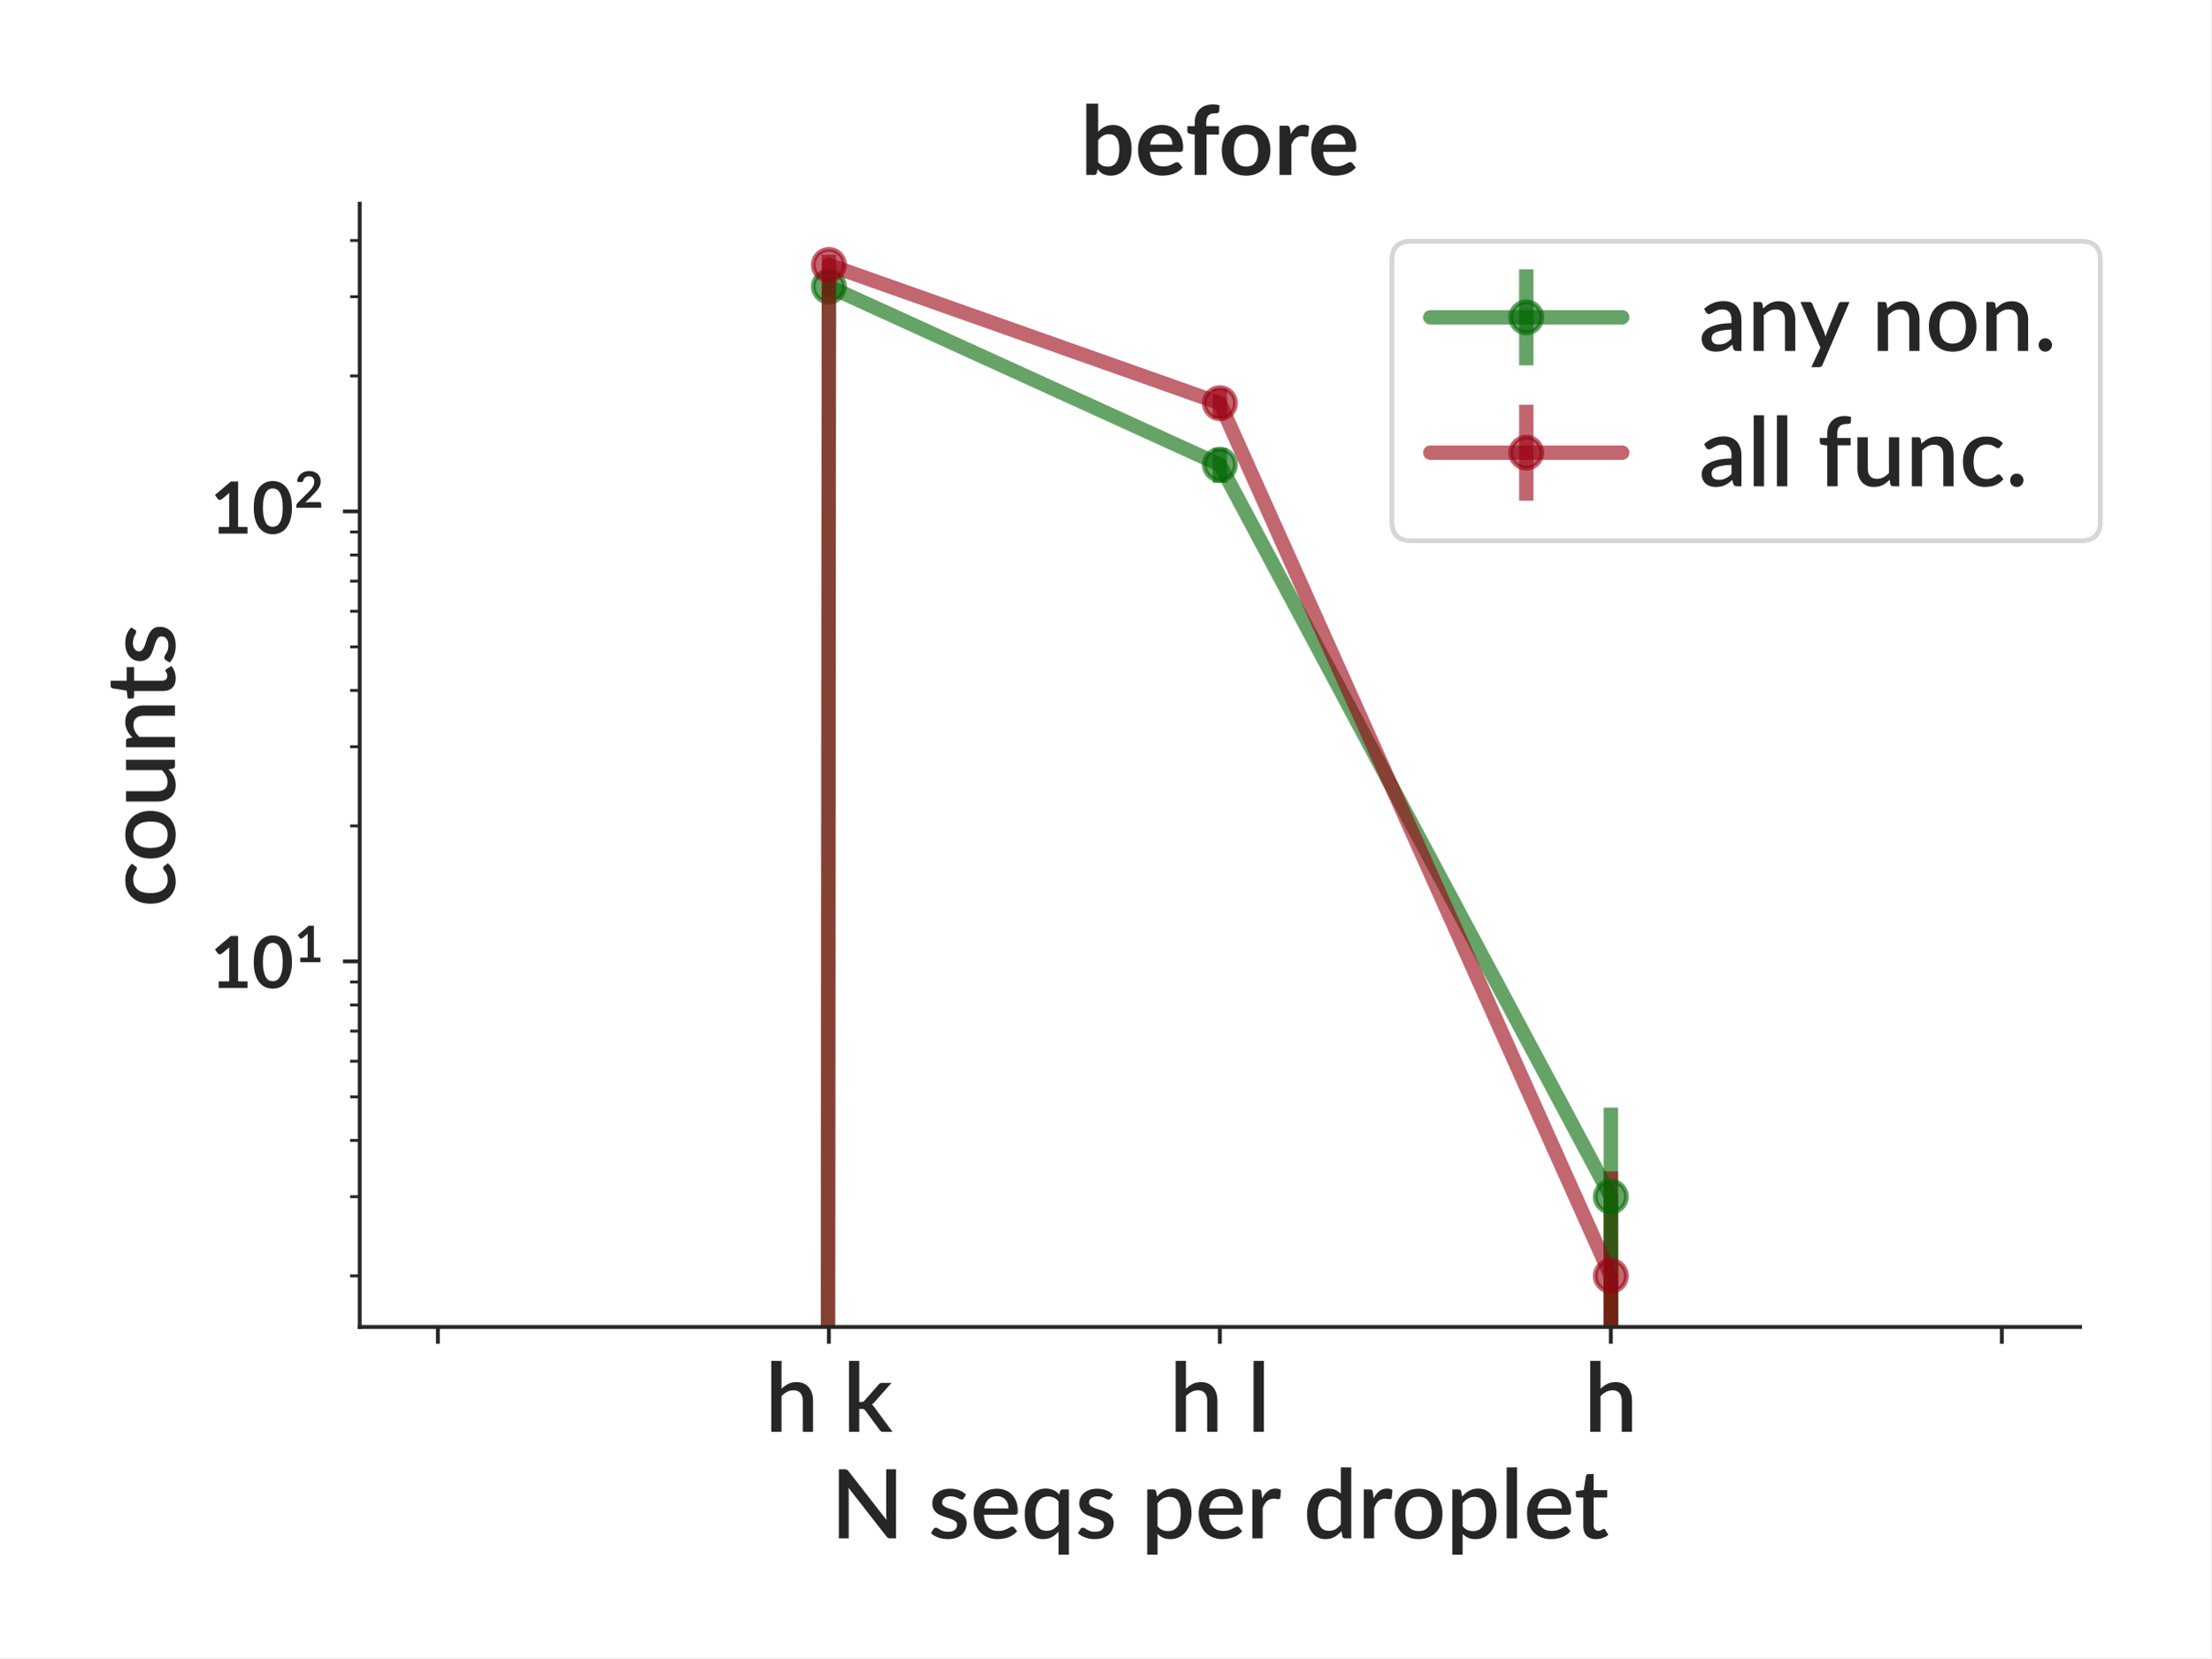
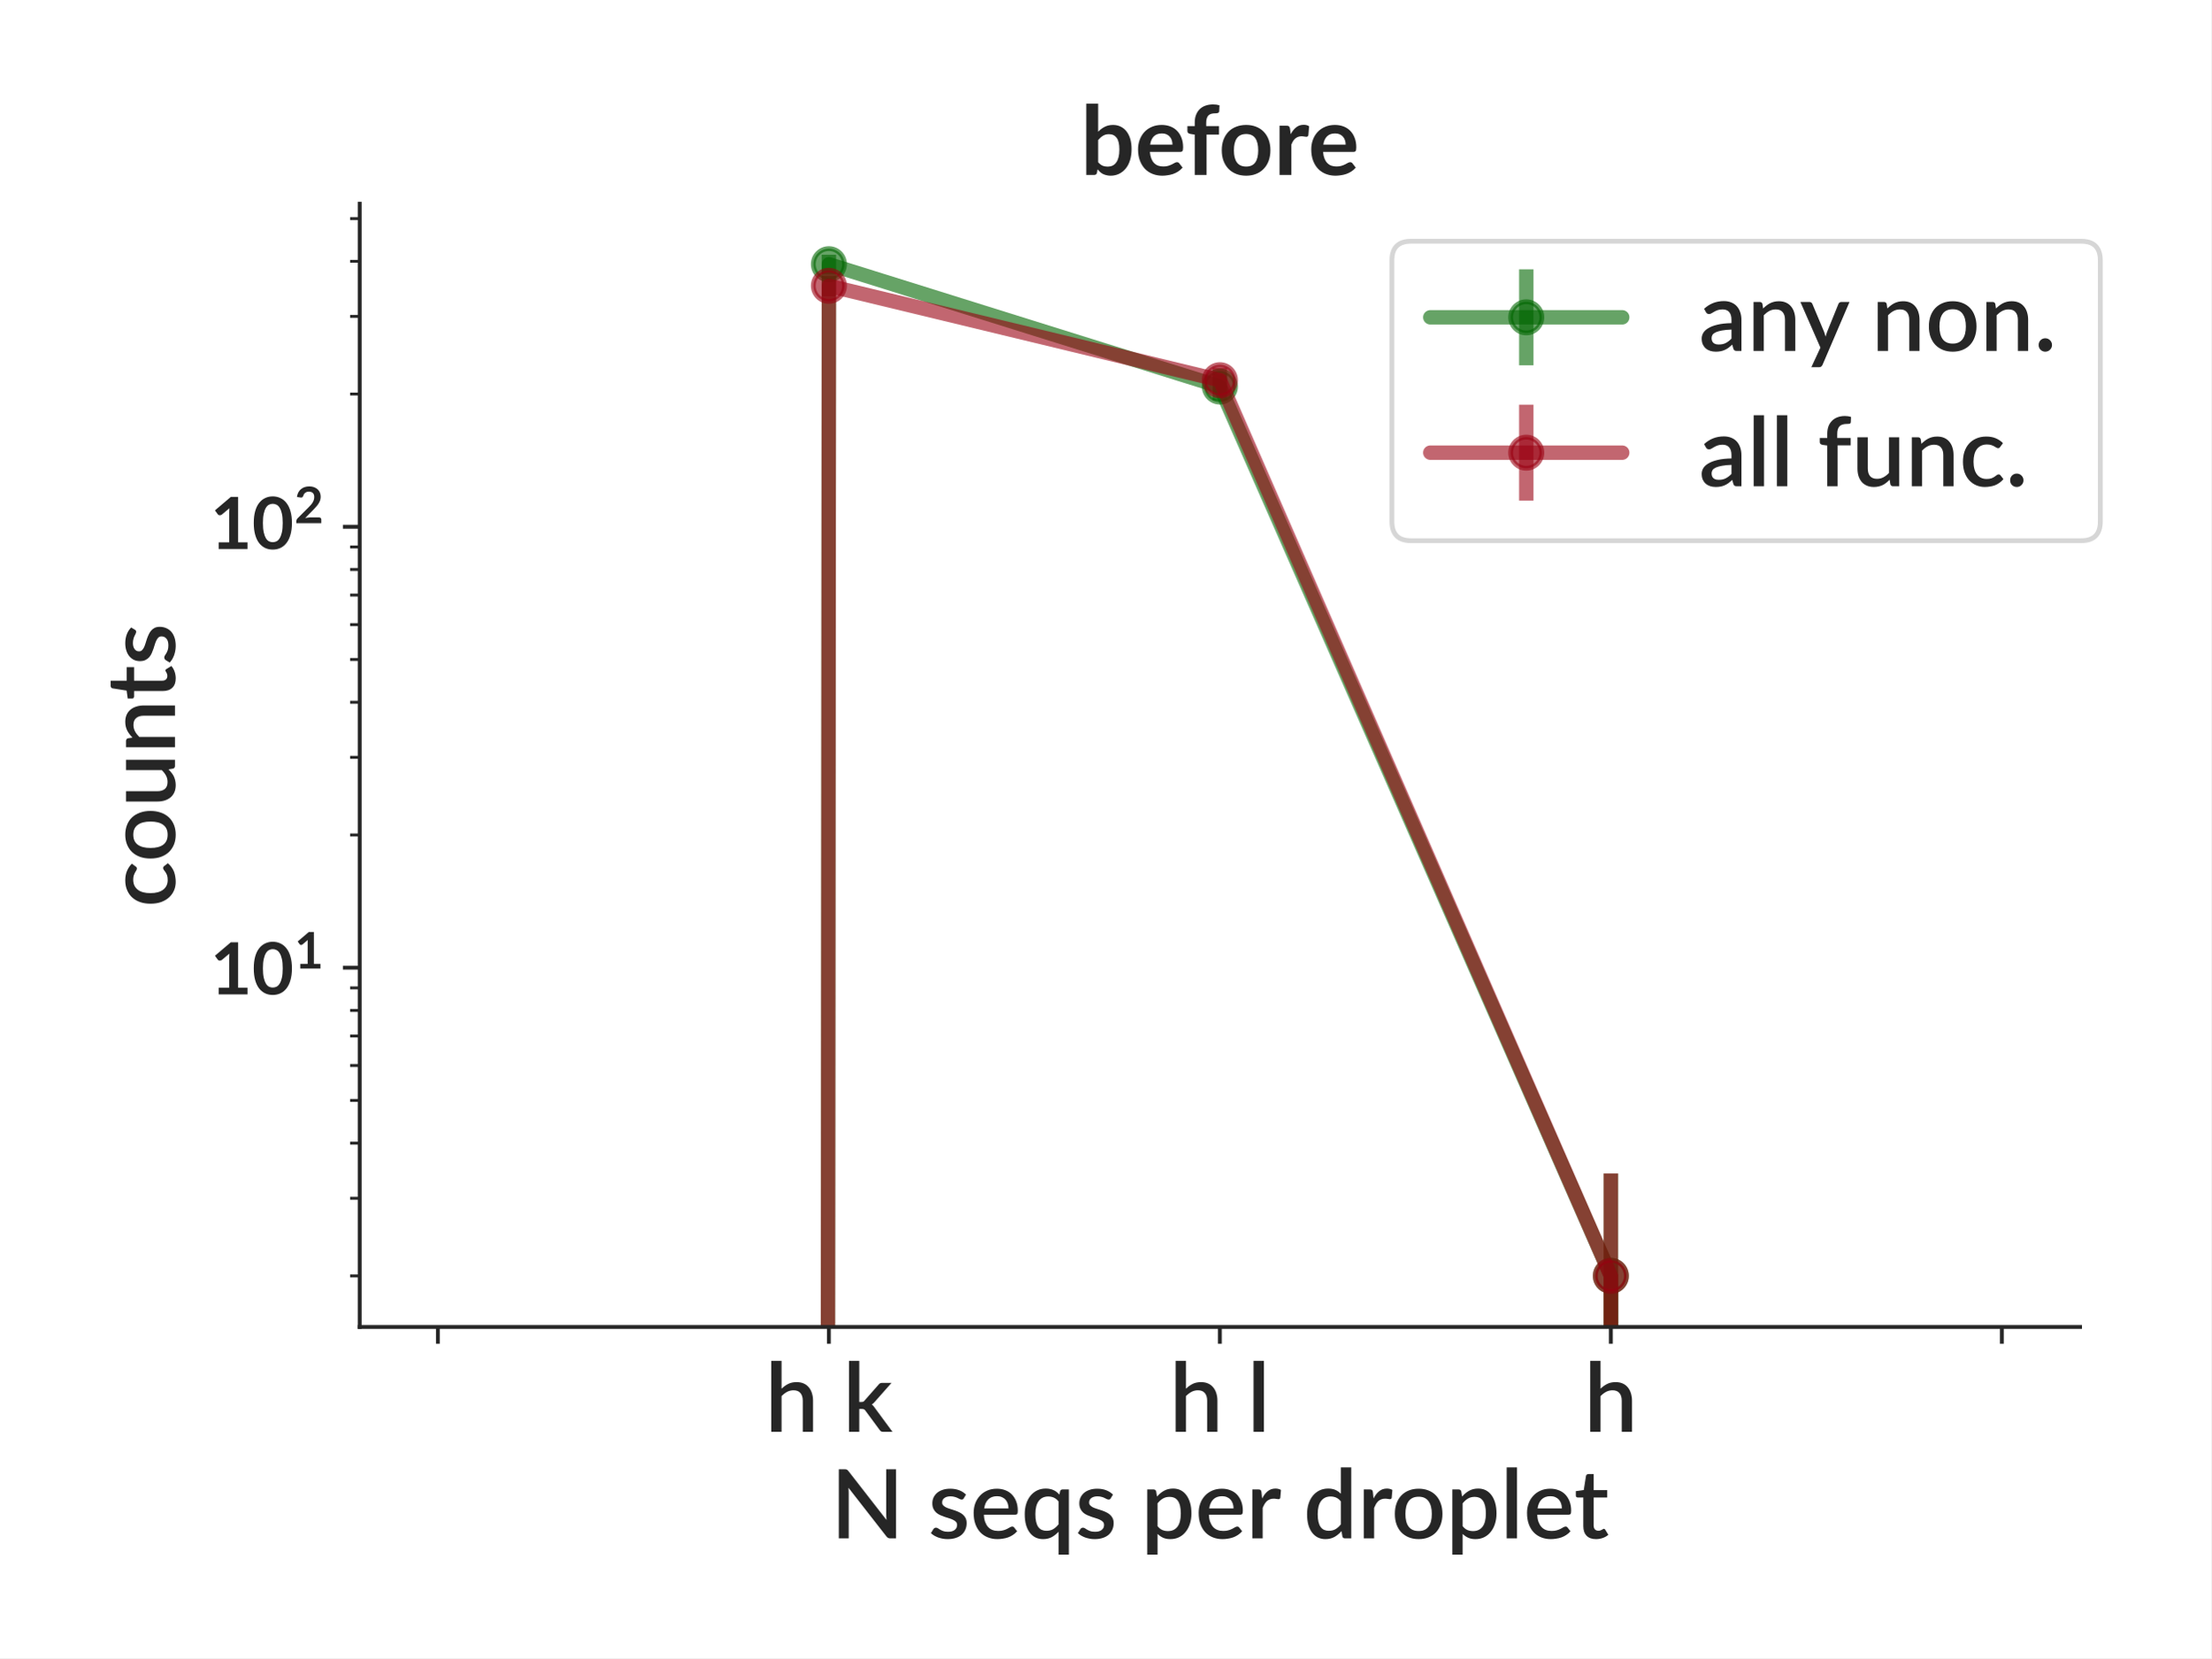
<svg xmlns="http://www.w3.org/2000/svg" xmlns:xlink="http://www.w3.org/1999/xlink" height="345.6pt" version="1.1" viewBox="0 0 460.8 345.6" width="460.8pt">
  <defs>
    <style type="text/css">
*{stroke-linecap:butt;stroke-linejoin:round;}
  </style>
  </defs>
  <g id="figure_1">
    <g id="patch_1">
      <path d="M 0 345.6  L 460.8 345.6  L 460.8 0  L 0 0  z " style="fill:#ffffff;" />
    </g>
    <g id="axes_1">
      <g id="patch_2">
        <path d="M 74.959 276.581  L 433.492 276.581  L 433.492 42.459  L 74.959 42.459  z " style="fill:#ffffff;" />
      </g>
      <g id="matplotlib.axis_1">
        <g id="xtick_1">
          <g id="line2d_1">
            <defs>
-               <path d="M 0 0  L 0 3.5  " id="mf2b19b89ef" style="stroke:#262626;stroke-width:0.8;" />
+               <path d="M 0 0  L 0 3.5  " id="md477bd6f5a" style="stroke:#262626;stroke-width:0.8;" />
            </defs>
            <g>
-               <use style="fill:#262626;stroke:#262626;stroke-width:0.8;" x="91.256" xlink:href="#mf2b19b89ef" y="276.581" />
+               <use style="fill:#262626;stroke:#262626;stroke-width:0.8;" x="91.256" xlink:href="#md477bd6f5a" y="276.581" />
            </g>
          </g>
        </g>
        <g id="xtick_2">
          <g id="line2d_2">
            <g>
-               <use style="fill:#262626;stroke:#262626;stroke-width:0.8;" x="172.741" xlink:href="#mf2b19b89ef" y="276.581" />
+               <use style="fill:#262626;stroke:#262626;stroke-width:0.8;" x="172.741" xlink:href="#md477bd6f5a" y="276.581" />
            </g>
          </g>
          <g id="text_1">
            <text style="fill:#262626;font-family:Lato;font-size:20px;font-style:normal;font-weight:600;text-anchor:middle;" transform="rotate(-0, 172.741, 298.4406)" x="172.741" y="298.441">h k</text>
          </g>
        </g>
        <g id="xtick_3">
          <g id="line2d_3">
            <g>
-               <use style="fill:#262626;stroke:#262626;stroke-width:0.8;" x="254.226" xlink:href="#mf2b19b89ef" y="276.581" />
+               <use style="fill:#262626;stroke:#262626;stroke-width:0.8;" x="254.226" xlink:href="#md477bd6f5a" y="276.581" />
            </g>
          </g>
          <g id="text_2">
            <text style="fill:#262626;font-family:Lato;font-size:20px;font-style:normal;font-weight:600;text-anchor:middle;" transform="rotate(-0, 254.2257, 298.4406)" x="254.226" y="298.441">h l</text>
          </g>
        </g>
        <g id="xtick_4">
          <g id="line2d_4">
            <g>
-               <use style="fill:#262626;stroke:#262626;stroke-width:0.8;" x="335.71" xlink:href="#mf2b19b89ef" y="276.581" />
+               <use style="fill:#262626;stroke:#262626;stroke-width:0.8;" x="335.71" xlink:href="#md477bd6f5a" y="276.581" />
            </g>
          </g>
          <g id="text_3">
            <text style="fill:#262626;font-family:Lato;font-size:20px;font-style:normal;font-weight:600;text-anchor:middle;" transform="rotate(-0, 335.7104, 298.4406)" x="335.71" y="298.441">h</text>
          </g>
        </g>
        <g id="xtick_5">
          <g id="line2d_5">
            <g>
-               <use style="fill:#262626;stroke:#262626;stroke-width:0.8;" x="417.195" xlink:href="#mf2b19b89ef" y="276.581" />
+               <use style="fill:#262626;stroke:#262626;stroke-width:0.8;" x="417.195" xlink:href="#md477bd6f5a" y="276.581" />
            </g>
          </g>
        </g>
        <g id="text_4">
          <text style="fill:#262626;font-family:Lato;font-size:20px;font-style:normal;font-weight:600;text-anchor:middle;" transform="rotate(-0, 254.2257, 320.65)" x="254.226" y="320.65">N seqs per droplet</text>
        </g>
      </g>
      <g id="matplotlib.axis_2">
        <g id="ytick_1">
          <g id="line2d_6">
            <defs>
-               <path d="M 0 0  L -3.5 0  " id="m60a8450f97" style="stroke:#262626;stroke-width:0.8;" />
+               <path d="M 0 0  L -3.5 0  " id="m08d6189e50" style="stroke:#262626;stroke-width:0.8;" />
            </defs>
            <g>
-               <use style="fill:#262626;stroke:#262626;stroke-width:0.8;" x="74.959" xlink:href="#m60a8450f97" y="200.382" />
+               <use style="fill:#262626;stroke:#262626;stroke-width:0.8;" x="74.959" xlink:href="#m08d6189e50" y="201.7" />
            </g>
          </g>
          <g id="text_5">
-             <g style="fill:#262626;" transform="translate(43.80938 205.9541)">
+             <g style="fill:#262626;" transform="translate(43.80938 207.2718)">
              <text>
                <tspan style="font-family:Lato;font-size:15px;font-style:bold;font-weight:bold;" x="0 8.7" y="-0.017">10</tspan>
                <tspan style="font-family:Lato;font-size:10.5px;font-style:bold;font-weight:bold;" x="17.534" y="-5.398">1</tspan>
              </text>
            </g>
          </g>
        </g>
        <g id="ytick_2">
          <g id="line2d_7">
            <g>
-               <use style="fill:#262626;stroke:#262626;stroke-width:0.8;" x="74.959" xlink:href="#m60a8450f97" y="106.59" />
+               <use style="fill:#262626;stroke:#262626;stroke-width:0.8;" x="74.959" xlink:href="#m08d6189e50" y="109.793" />
            </g>
          </g>
          <g id="text_6">
-             <g style="fill:#262626;" transform="translate(43.80938 112.1625)">
+             <g style="fill:#262626;" transform="translate(43.80938 115.3653)">
              <text>
                <tspan style="font-family:Lato;font-size:15px;font-style:bold;font-weight:bold;" x="0 8.7" y="-0.941">10</tspan>
                <tspan style="font-family:Lato;font-size:10.5px;font-style:bold;font-weight:bold;" x="17.534" y="-6.322">2</tspan>
              </text>
            </g>
          </g>
        </g>
        <g id="ytick_3">
          <g id="line2d_8">
            <defs>
-               <path d="M 0 0  L -2 0  " id="m067947c9b3" style="stroke:#262626;stroke-width:0.6;" />
+               <path d="M 0 0  L -2 0  " id="m0957e1359a" style="stroke:#262626;stroke-width:0.6;" />
            </defs>
            <g>
-               <use style="fill:#262626;stroke:#262626;stroke-width:0.6;" x="74.959" xlink:href="#m067947c9b3" y="265.939" />
+               <use style="fill:#262626;stroke:#262626;stroke-width:0.6;" x="74.959" xlink:href="#m0957e1359a" y="265.939" />
            </g>
          </g>
        </g>
        <g id="ytick_4">
          <g id="line2d_9">
            <g>
-               <use style="fill:#262626;stroke:#262626;stroke-width:0.6;" x="74.959" xlink:href="#m067947c9b3" y="249.423" />
+               <use style="fill:#262626;stroke:#262626;stroke-width:0.6;" x="74.959" xlink:href="#m0957e1359a" y="249.755" />
            </g>
          </g>
        </g>
        <g id="ytick_5">
          <g id="line2d_10">
            <g>
-               <use style="fill:#262626;stroke:#262626;stroke-width:0.6;" x="74.959" xlink:href="#m067947c9b3" y="237.705" />
+               <use style="fill:#262626;stroke:#262626;stroke-width:0.6;" x="74.959" xlink:href="#m0957e1359a" y="238.273" />
            </g>
          </g>
        </g>
        <g id="ytick_6">
          <g id="line2d_11">
            <g>
-               <use style="fill:#262626;stroke:#262626;stroke-width:0.6;" x="74.959" xlink:href="#m067947c9b3" y="228.616" />
+               <use style="fill:#262626;stroke:#262626;stroke-width:0.6;" x="74.959" xlink:href="#m0957e1359a" y="229.366" />
            </g>
          </g>
        </g>
        <g id="ytick_7">
          <g id="line2d_12">
            <g>
-               <use style="fill:#262626;stroke:#262626;stroke-width:0.6;" x="74.959" xlink:href="#m067947c9b3" y="221.189" />
+               <use style="fill:#262626;stroke:#262626;stroke-width:0.6;" x="74.959" xlink:href="#m0957e1359a" y="222.089" />
            </g>
          </g>
        </g>
        <g id="ytick_8">
          <g id="line2d_13">
            <g>
-               <use style="fill:#262626;stroke:#262626;stroke-width:0.6;" x="74.959" xlink:href="#m067947c9b3" y="214.91" />
+               <use style="fill:#262626;stroke:#262626;stroke-width:0.6;" x="74.959" xlink:href="#m0957e1359a" y="215.936" />
            </g>
          </g>
        </g>
        <g id="ytick_9">
          <g id="line2d_14">
            <g>
-               <use style="fill:#262626;stroke:#262626;stroke-width:0.6;" x="74.959" xlink:href="#m067947c9b3" y="209.471" />
+               <use style="fill:#262626;stroke:#262626;stroke-width:0.6;" x="74.959" xlink:href="#m0957e1359a" y="210.606" />
            </g>
          </g>
        </g>
        <g id="ytick_10">
          <g id="line2d_15">
            <g>
-               <use style="fill:#262626;stroke:#262626;stroke-width:0.6;" x="74.959" xlink:href="#m067947c9b3" y="204.673" />
+               <use style="fill:#262626;stroke:#262626;stroke-width:0.6;" x="74.959" xlink:href="#m0957e1359a" y="205.905" />
            </g>
          </g>
        </g>
        <g id="ytick_11">
          <g id="line2d_16">
            <g>
-               <use style="fill:#262626;stroke:#262626;stroke-width:0.6;" x="74.959" xlink:href="#m067947c9b3" y="172.148" />
+               <use style="fill:#262626;stroke:#262626;stroke-width:0.6;" x="74.959" xlink:href="#m0957e1359a" y="174.033" />
            </g>
          </g>
        </g>
        <g id="ytick_12">
          <g id="line2d_17">
            <g>
-               <use style="fill:#262626;stroke:#262626;stroke-width:0.6;" x="74.959" xlink:href="#m067947c9b3" y="155.632" />
+               <use style="fill:#262626;stroke:#262626;stroke-width:0.6;" x="74.959" xlink:href="#m0957e1359a" y="157.849" />
            </g>
          </g>
        </g>
        <g id="ytick_13">
          <g id="line2d_18">
            <g>
-               <use style="fill:#262626;stroke:#262626;stroke-width:0.6;" x="74.959" xlink:href="#m067947c9b3" y="143.914" />
+               <use style="fill:#262626;stroke:#262626;stroke-width:0.6;" x="74.959" xlink:href="#m0957e1359a" y="146.366" />
            </g>
          </g>
        </g>
        <g id="ytick_14">
          <g id="line2d_19">
            <g>
-               <use style="fill:#262626;stroke:#262626;stroke-width:0.6;" x="74.959" xlink:href="#m067947c9b3" y="134.824" />
+               <use style="fill:#262626;stroke:#262626;stroke-width:0.6;" x="74.959" xlink:href="#m0957e1359a" y="137.46" />
            </g>
          </g>
        </g>
        <g id="ytick_15">
          <g id="line2d_20">
            <g>
-               <use style="fill:#262626;stroke:#262626;stroke-width:0.6;" x="74.959" xlink:href="#m067947c9b3" y="127.398" />
+               <use style="fill:#262626;stroke:#262626;stroke-width:0.6;" x="74.959" xlink:href="#m0957e1359a" y="130.182" />
            </g>
          </g>
        </g>
        <g id="ytick_16">
          <g id="line2d_21">
            <g>
-               <use style="fill:#262626;stroke:#262626;stroke-width:0.6;" x="74.959" xlink:href="#m067947c9b3" y="121.119" />
+               <use style="fill:#262626;stroke:#262626;stroke-width:0.6;" x="74.959" xlink:href="#m0957e1359a" y="124.03" />
            </g>
          </g>
        </g>
        <g id="ytick_17">
          <g id="line2d_22">
            <g>
-               <use style="fill:#262626;stroke:#262626;stroke-width:0.6;" x="74.959" xlink:href="#m067947c9b3" y="115.68" />
+               <use style="fill:#262626;stroke:#262626;stroke-width:0.6;" x="74.959" xlink:href="#m0957e1359a" y="118.7" />
            </g>
          </g>
        </g>
        <g id="ytick_18">
          <g id="line2d_23">
            <g>
-               <use style="fill:#262626;stroke:#262626;stroke-width:0.6;" x="74.959" xlink:href="#m067947c9b3" y="110.882" />
+               <use style="fill:#262626;stroke:#262626;stroke-width:0.6;" x="74.959" xlink:href="#m0957e1359a" y="113.998" />
            </g>
          </g>
        </g>
        <g id="ytick_19">
          <g id="line2d_24">
            <g>
-               <use style="fill:#262626;stroke:#262626;stroke-width:0.6;" x="74.959" xlink:href="#m067947c9b3" y="78.356" />
+               <use style="fill:#262626;stroke:#262626;stroke-width:0.6;" x="74.959" xlink:href="#m0957e1359a" y="82.126" />
            </g>
          </g>
        </g>
        <g id="ytick_20">
          <g id="line2d_25">
            <g>
-               <use style="fill:#262626;stroke:#262626;stroke-width:0.6;" x="74.959" xlink:href="#m067947c9b3" y="61.84" />
+               <use style="fill:#262626;stroke:#262626;stroke-width:0.6;" x="74.959" xlink:href="#m0957e1359a" y="65.943" />
            </g>
          </g>
        </g>
        <g id="ytick_21">
          <g id="line2d_26">
            <g>
-               <use style="fill:#262626;stroke:#262626;stroke-width:0.6;" x="74.959" xlink:href="#m067947c9b3" y="50.122" />
+               <use style="fill:#262626;stroke:#262626;stroke-width:0.6;" x="74.959" xlink:href="#m0957e1359a" y="54.46" />
+             </g>
+           </g>
+         </g>
+         <g id="ytick_22">
+           <g id="line2d_27">
+             <g>
+               <use style="fill:#262626;stroke:#262626;stroke-width:0.6;" x="74.959" xlink:href="#m0957e1359a" y="45.553" />
            </g>
          </g>
        </g>
        <g id="text_7">
          <text style="fill:#262626;font-family:Lato;font-size:20px;font-style:normal;font-weight:600;text-anchor:middle;" transform="rotate(-90, 36.45938, 159.5203)" x="36.459" y="159.52">counts</text>
        </g>
      </g>
      <g id="LineCollection_1">
-         <path clip-path="url(#p97be3a6481)" style="fill:none;stroke:#006600;stroke-opacity:0.6;stroke-width:3;" />
-         <path clip-path="url(#p97be3a6481)" d="M 172.741 62.082  L 172.741 57.494  " style="fill:none;stroke:#006600;stroke-opacity:0.6;stroke-width:3;" />
-         <path clip-path="url(#p97be3a6481)" d="M 254.226 100.639  L 254.226 93.391  " style="fill:none;stroke:#006600;stroke-opacity:0.6;stroke-width:3;" />
-         <path clip-path="url(#p97be3a6481)" d="M 335.71 284.503  L 335.71 230.859  " style="fill:none;stroke:#006600;stroke-opacity:0.6;stroke-width:3;" />
-         <path clip-path="url(#p97be3a6481)" style="fill:none;stroke:#006600;stroke-opacity:0.6;stroke-width:3;" />
+         <path clip-path="url(#p697b1e36bb)" style="fill:none;stroke:#006600;stroke-opacity:0.6;stroke-width:3;" />
+         <path clip-path="url(#p697b1e36bb)" d="M 172.741 57.126  L 172.741 53.101  " style="fill:none;stroke:#006600;stroke-opacity:0.6;stroke-width:3;" />
+         <path clip-path="url(#p697b1e36bb)" d="M 254.226 83.429  L 254.226 77.885  " style="fill:none;stroke:#006600;stroke-opacity:0.6;stroke-width:3;" />
+         <path clip-path="url(#p697b1e36bb)" d="M 335.71 314.952  L 335.71 244.593  " style="fill:none;stroke:#006600;stroke-opacity:0.6;stroke-width:3;" />
+         <path clip-path="url(#p697b1e36bb)" style="fill:none;stroke:#006600;stroke-opacity:0.6;stroke-width:3;" />
      </g>
      <g id="LineCollection_2">
-         <path clip-path="url(#p97be3a6481)" style="fill:none;stroke:#990012;stroke-opacity:0.6;stroke-width:3;" />
-         <path clip-path="url(#p97be3a6481)" d="M 172.741 57.441  L 172.741 53.101  " style="fill:none;stroke:#990012;stroke-opacity:0.6;stroke-width:3;" />
-         <path clip-path="url(#p97be3a6481)" d="M 254.226 87.24  L 254.226 81.052  " style="fill:none;stroke:#990012;stroke-opacity:0.6;stroke-width:3;" />
-         <path clip-path="url(#p97be3a6481)" d="M 335.71 315.958  L 335.71 244.155  " style="fill:none;stroke:#990012;stroke-opacity:0.6;stroke-width:3;" />
-         <path clip-path="url(#p97be3a6481)" style="fill:none;stroke:#990012;stroke-opacity:0.6;stroke-width:3;" />
-       </g>
-       <g id="line2d_27">
-         <path clip-path="url(#p97be3a6481)" d="M 172.492 346.6  L 172.741 59.724  L 254.226 96.854  L 335.71 249.423  L 335.795 346.6  " style="fill:none;stroke:#006600;stroke-linecap:round;stroke-opacity:0.6;stroke-width:3;" />
+         <path clip-path="url(#p697b1e36bb)" style="fill:none;stroke:#990012;stroke-opacity:0.6;stroke-width:3;" />
+         <path clip-path="url(#p697b1e36bb)" d="M 172.741 61.749  L 172.741 57.49  " style="fill:none;stroke:#990012;stroke-opacity:0.6;stroke-width:3;" />
+         <path clip-path="url(#p697b1e36bb)" d="M 254.226 82.059  L 254.226 76.606  " style="fill:none;stroke:#990012;stroke-opacity:0.6;stroke-width:3;" />
+         <path clip-path="url(#p697b1e36bb)" d="M 335.71 314.952  L 335.71 244.593  " style="fill:none;stroke:#990012;stroke-opacity:0.6;stroke-width:3;" />
+         <path clip-path="url(#p697b1e36bb)" style="fill:none;stroke:#990012;stroke-opacity:0.6;stroke-width:3;" />
+       </g>
+       <g id="line2d_28">
+         <path clip-path="url(#p697b1e36bb)" d="M 172.483 346.6  L 172.741 55.063  L 254.226 80.561  L 335.71 265.939  L 335.782 346.6  " style="fill:none;stroke:#006600;stroke-linecap:round;stroke-opacity:0.6;stroke-width:3;" />
        <defs>
-           <path d="M 0 3.25  C 0.862 3.25 1.689 2.908 2.298 2.298  C 2.908 1.689 3.25 0.862 3.25 0  C 3.25 -0.862 2.908 -1.689 2.298 -2.298  C 1.689 -2.908 0.862 -3.25 0 -3.25  C -0.862 -3.25 -1.689 -2.908 -2.298 -2.298  C -2.908 -1.689 -3.25 -0.862 -3.25 0  C -3.25 0.862 -2.908 1.689 -2.298 2.298  C -1.689 2.908 -0.862 3.25 0 3.25  z " id="mce2dabb8a2" style="stroke:#006600;stroke-opacity:0.6;" />
+           <path d="M 0 3.25  C 0.862 3.25 1.689 2.908 2.298 2.298  C 2.908 1.689 3.25 0.862 3.25 0  C 3.25 -0.862 2.908 -1.689 2.298 -2.298  C 1.689 -2.908 0.862 -3.25 0 -3.25  C -0.862 -3.25 -1.689 -2.908 -2.298 -2.298  C -2.908 -1.689 -3.25 -0.862 -3.25 0  C -3.25 0.862 -2.908 1.689 -2.298 2.298  C -1.689 2.908 -0.862 3.25 0 3.25  z " id="mf8e69b3ff2" style="stroke:#006600;stroke-opacity:0.6;" />
        </defs>
-         <g clip-path="url(#p97be3a6481)">
-           <use style="fill:#006600;fill-opacity:0.6;stroke:#006600;stroke-opacity:0.6;" x="151.228" xlink:href="#mce2dabb8a2" y="24884.2" />
-           <use style="fill:#006600;fill-opacity:0.6;stroke:#006600;stroke-opacity:0.6;" x="172.741" xlink:href="#mce2dabb8a2" y="59.724" />
-           <use style="fill:#006600;fill-opacity:0.6;stroke:#006600;stroke-opacity:0.6;" x="254.226" xlink:href="#mce2dabb8a2" y="96.854" />
-           <use style="fill:#006600;fill-opacity:0.6;stroke:#006600;stroke-opacity:0.6;" x="335.71" xlink:href="#mce2dabb8a2" y="249.423" />
-           <use style="fill:#006600;fill-opacity:0.6;stroke:#006600;stroke-opacity:0.6;" x="357.102" xlink:href="#mce2dabb8a2" y="24884.2" />
-         </g>
-       </g>
-       <g id="line2d_28">
-         <path clip-path="url(#p97be3a6481)" d="M 172.488 346.6  L 172.741 55.214  L 254.226 84.029  L 335.71 265.939  L 335.78 346.6  " style="fill:none;stroke:#990012;stroke-linecap:round;stroke-opacity:0.6;stroke-width:3;" />
+         <g clip-path="url(#p697b1e36bb)">
+           <use style="fill:#006600;fill-opacity:0.6;stroke:#006600;stroke-opacity:0.6;" x="150.784" xlink:href="#mf8e69b3ff2" y="24884.2" />
+           <use style="fill:#006600;fill-opacity:0.6;stroke:#006600;stroke-opacity:0.6;" x="172.741" xlink:href="#mf8e69b3ff2" y="55.063" />
+           <use style="fill:#006600;fill-opacity:0.6;stroke:#006600;stroke-opacity:0.6;" x="254.226" xlink:href="#mf8e69b3ff2" y="80.561" />
+           <use style="fill:#006600;fill-opacity:0.6;stroke:#006600;stroke-opacity:0.6;" x="335.71" xlink:href="#mf8e69b3ff2" y="265.939" />
+           <use style="fill:#006600;fill-opacity:0.6;stroke:#006600;stroke-opacity:0.6;" x="357.53" xlink:href="#mf8e69b3ff2" y="24884.2" />
+         </g>
+       </g>
+       <g id="line2d_29">
+         <path clip-path="url(#p697b1e36bb)" d="M 172.487 346.6  L 172.741 59.562  L 254.226 79.24  L 335.71 265.939  L 335.782 346.6  " style="fill:none;stroke:#990012;stroke-linecap:round;stroke-opacity:0.6;stroke-width:3;" />
        <defs>
-           <path d="M 0 3.25  C 0.862 3.25 1.689 2.908 2.298 2.298  C 2.908 1.689 3.25 0.862 3.25 0  C 3.25 -0.862 2.908 -1.689 2.298 -2.298  C 1.689 -2.908 0.862 -3.25 0 -3.25  C -0.862 -3.25 -1.689 -2.908 -2.298 -2.298  C -2.908 -1.689 -3.25 -0.862 -3.25 0  C -3.25 0.862 -2.908 1.689 -2.298 2.298  C -1.689 2.908 -0.862 3.25 0 3.25  z " id="m0334c0b918" style="stroke:#990012;stroke-opacity:0.6;" />
+           <path d="M 0 3.25  C 0.862 3.25 1.689 2.908 2.298 2.298  C 2.908 1.689 3.25 0.862 3.25 0  C 3.25 -0.862 2.908 -1.689 2.298 -2.298  C 1.689 -2.908 0.862 -3.25 0 -3.25  C -0.862 -3.25 -1.689 -2.908 -2.298 -2.298  C -2.908 -1.689 -3.25 -0.862 -3.25 0  C -3.25 0.862 -2.908 1.689 -2.298 2.298  C -1.689 2.908 -0.862 3.25 0 3.25  z " id="m6d3b2f214c" style="stroke:#990012;stroke-opacity:0.6;" />
        </defs>
-         <g clip-path="url(#p97be3a6481)">
-           <use style="fill:#990012;fill-opacity:0.6;stroke:#990012;stroke-opacity:0.6;" x="151.225" xlink:href="#m0334c0b918" y="24884.2" />
-           <use style="fill:#990012;fill-opacity:0.6;stroke:#990012;stroke-opacity:0.6;" x="172.741" xlink:href="#m0334c0b918" y="55.214" />
-           <use style="fill:#990012;fill-opacity:0.6;stroke:#990012;stroke-opacity:0.6;" x="254.226" xlink:href="#m0334c0b918" y="84.029" />
-           <use style="fill:#990012;fill-opacity:0.6;stroke:#990012;stroke-opacity:0.6;" x="335.71" xlink:href="#m0334c0b918" y="265.939" />
-           <use style="fill:#990012;fill-opacity:0.6;stroke:#990012;stroke-opacity:0.6;" x="357.092" xlink:href="#m0334c0b918" y="24884.2" />
+         <g clip-path="url(#p697b1e36bb)">
+           <use style="fill:#990012;fill-opacity:0.6;stroke:#990012;stroke-opacity:0.6;" x="150.787" xlink:href="#m6d3b2f214c" y="24884.2" />
+           <use style="fill:#990012;fill-opacity:0.6;stroke:#990012;stroke-opacity:0.6;" x="172.741" xlink:href="#m6d3b2f214c" y="59.562" />
+           <use style="fill:#990012;fill-opacity:0.6;stroke:#990012;stroke-opacity:0.6;" x="254.226" xlink:href="#m6d3b2f214c" y="79.24" />
+           <use style="fill:#990012;fill-opacity:0.6;stroke:#990012;stroke-opacity:0.6;" x="335.71" xlink:href="#m6d3b2f214c" y="265.939" />
+           <use style="fill:#990012;fill-opacity:0.6;stroke:#990012;stroke-opacity:0.6;" x="357.53" xlink:href="#m6d3b2f214c" y="24884.2" />
        </g>
      </g>
      <g id="patch_3">
        <path d="M 74.959 276.581  L 74.959 42.459  " style="fill:none;stroke:#262626;stroke-linecap:square;stroke-linejoin:miter;stroke-width:0.8;" />
      </g>
      <g id="patch_4">
        <path d="M 74.959 276.581  L 433.492 276.581  " style="fill:none;stroke:#262626;stroke-linecap:square;stroke-linejoin:miter;stroke-width:0.8;" />
      </g>
      <g id="text_8">
        <text style="fill:#262626;font-family:Lato;font-size:20px;font-style:normal;font-weight:bold;text-anchor:middle;" transform="rotate(-0, 254.2257, 36.45938)" x="254.226" y="36.459">before</text>
      </g>
      <g id="legend_1">
        <g id="patch_5">
          <path d="M 294.079 112.696  L 433.713 112.696  Q 437.713 112.696 437.713 108.696  L 437.713 54.277  Q 437.713 50.277 433.713 50.277  L 294.079 50.277  Q 290.079 50.277 290.079 54.277  L 290.079 108.696  Q 290.079 112.696 294.079 112.696  z " style="fill:#ffffff;opacity:0.8;stroke:#cccccc;stroke-linejoin:miter;" />
        </g>
        <g id="LineCollection_3">
          <path d="M 318.079 76.137  L 318.079 56.137  " style="fill:none;stroke:#006600;stroke-opacity:0.6;stroke-width:3;" />
        </g>
-         <g id="line2d_29">
+         <g id="line2d_30">
          <path d="M 298.079 66.137  L 338.079 66.137  " style="fill:none;stroke:#006600;stroke-linecap:round;stroke-opacity:0.6;stroke-width:3;" />
        </g>
-         <g id="line2d_30">
+         <g id="line2d_31">
          <g>
-             <use style="fill:#006600;fill-opacity:0.6;stroke:#006600;stroke-opacity:0.6;" x="318.079" xlink:href="#mce2dabb8a2" y="66.137" />
+             <use style="fill:#006600;fill-opacity:0.6;stroke:#006600;stroke-opacity:0.6;" x="318.079" xlink:href="#mf8e69b3ff2" y="66.137" />
          </g>
        </g>
        <g id="text_9">
          <text style="fill:#262626;font-family:Lato;font-size:20px;font-style:normal;font-weight:600;text-anchor:start;" transform="rotate(-0, 354.079, 73.13656)" x="354.079" y="73.137">any non.</text>
        </g>
        <g id="LineCollection_4">
          <path d="M 318.079 104.346  L 318.079 84.346  " style="fill:none;stroke:#990012;stroke-opacity:0.6;stroke-width:3;" />
        </g>
-         <g id="line2d_31">
+         <g id="line2d_32">
          <path d="M 298.079 94.346  L 338.079 94.346  " style="fill:none;stroke:#990012;stroke-linecap:round;stroke-opacity:0.6;stroke-width:3;" />
        </g>
-         <g id="line2d_32">
+         <g id="line2d_33">
          <g>
-             <use style="fill:#990012;fill-opacity:0.6;stroke:#990012;stroke-opacity:0.6;" x="318.079" xlink:href="#m0334c0b918" y="94.346" />
+             <use style="fill:#990012;fill-opacity:0.6;stroke:#990012;stroke-opacity:0.6;" x="318.079" xlink:href="#m6d3b2f214c" y="94.346" />
          </g>
        </g>
        <g id="text_10">
          <text style="fill:#262626;font-family:Lato;font-size:20px;font-style:normal;font-weight:600;text-anchor:start;" transform="rotate(-0, 354.079, 101.3459)" x="354.079" y="101.346">all func.</text>
        </g>
      </g>
    </g>
  </g>
  <defs>
-     <clipPath id="p97be3a6481">
+     <clipPath id="p697b1e36bb">
      <rect height="234.122" width="358.533" x="74.959" y="42.459" />
    </clipPath>
  </defs>
</svg>
